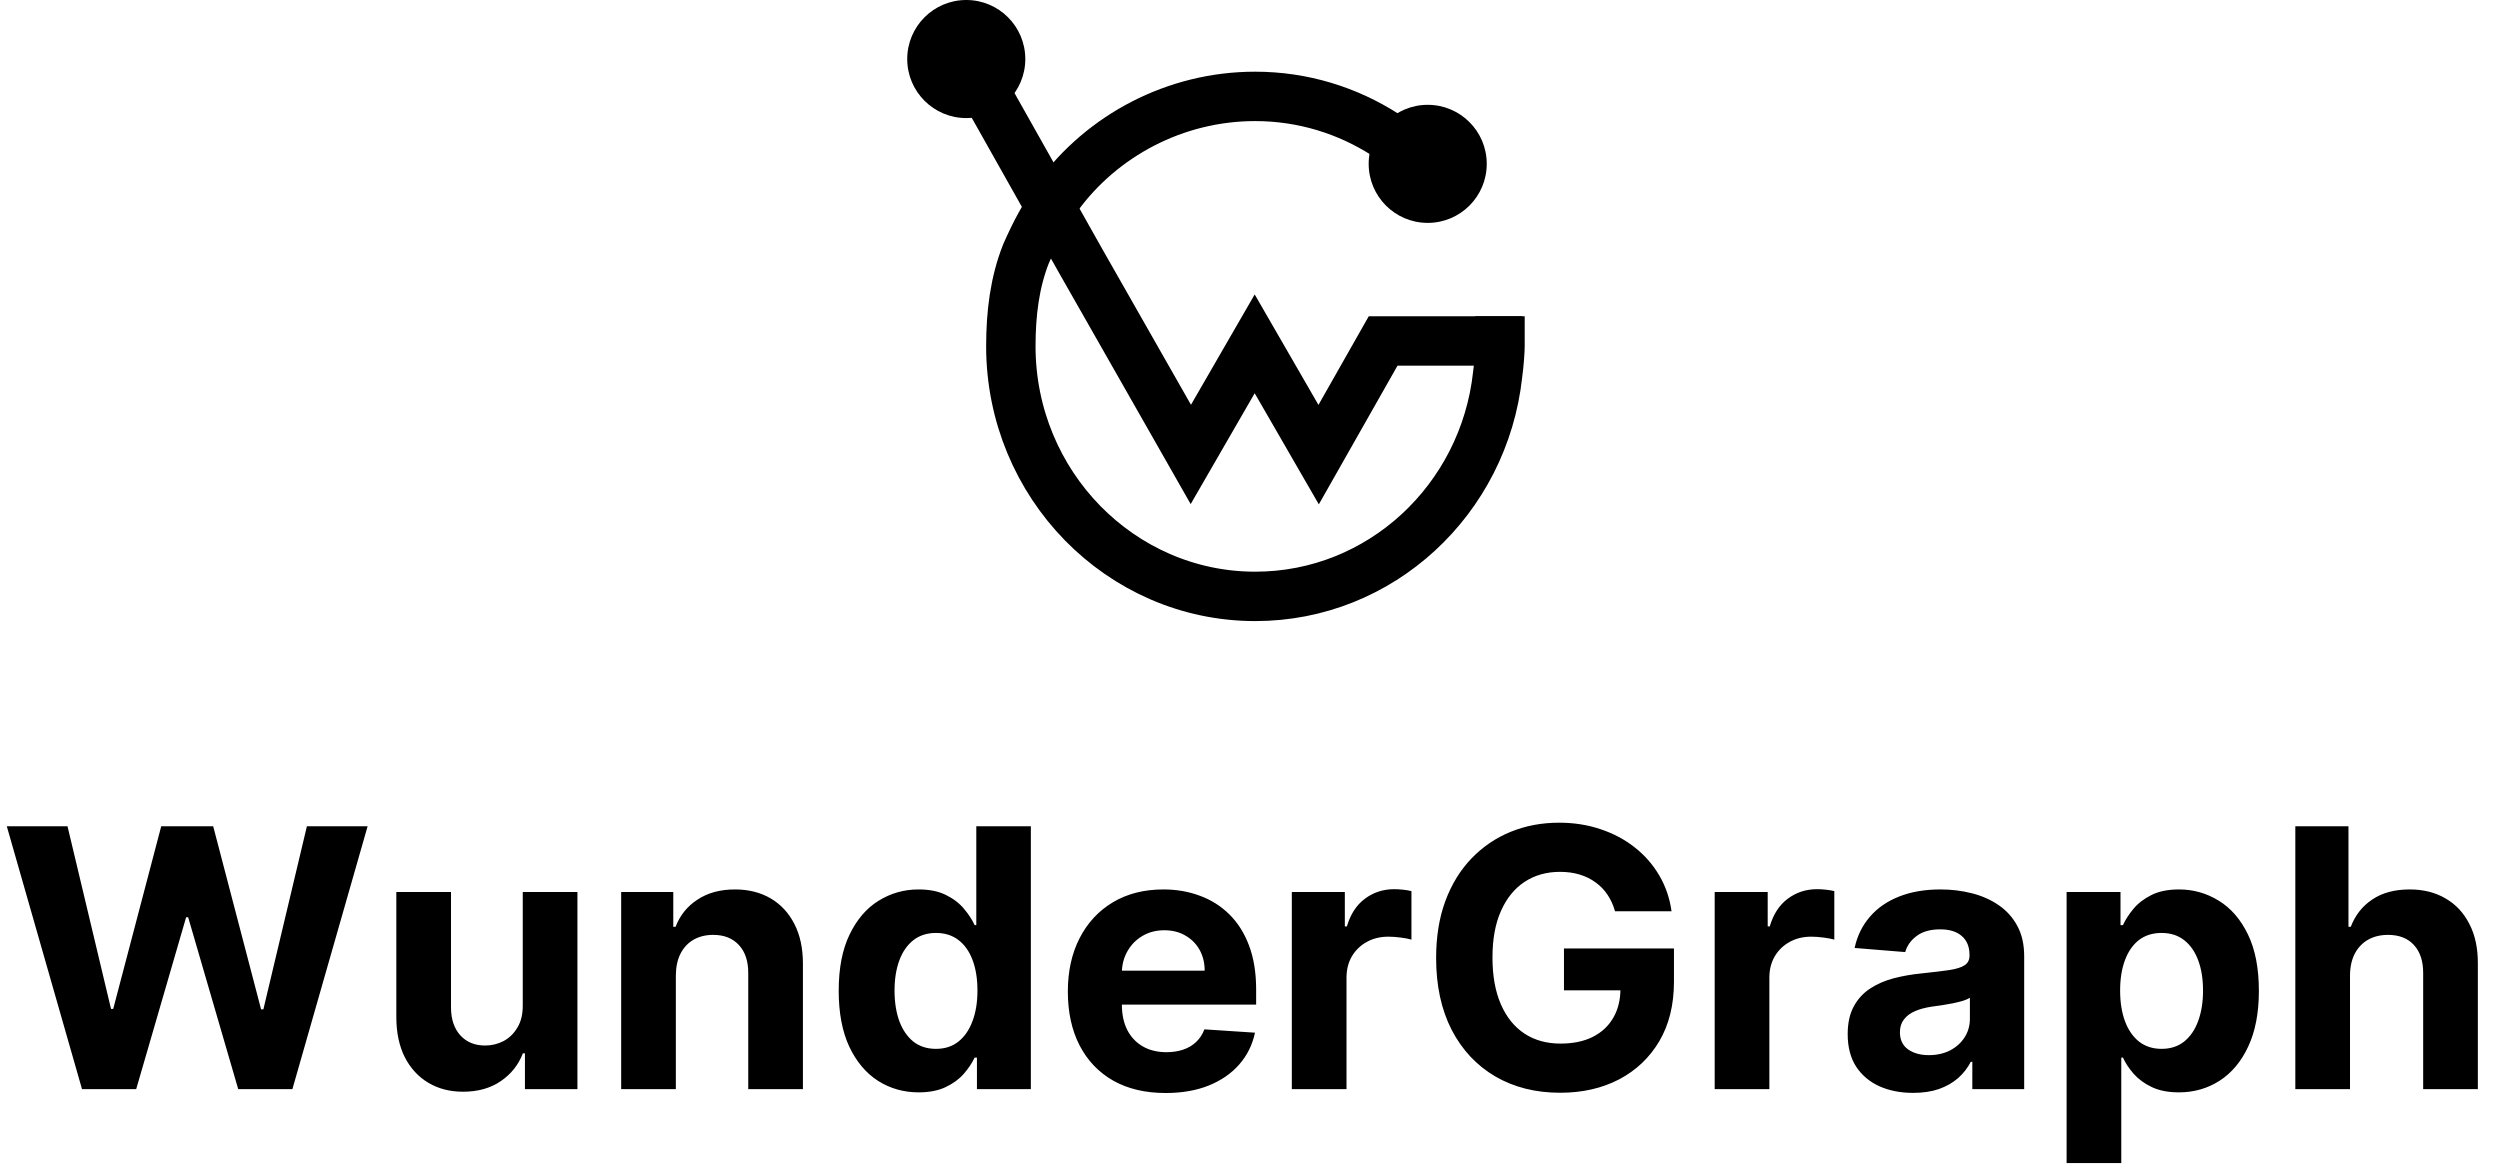
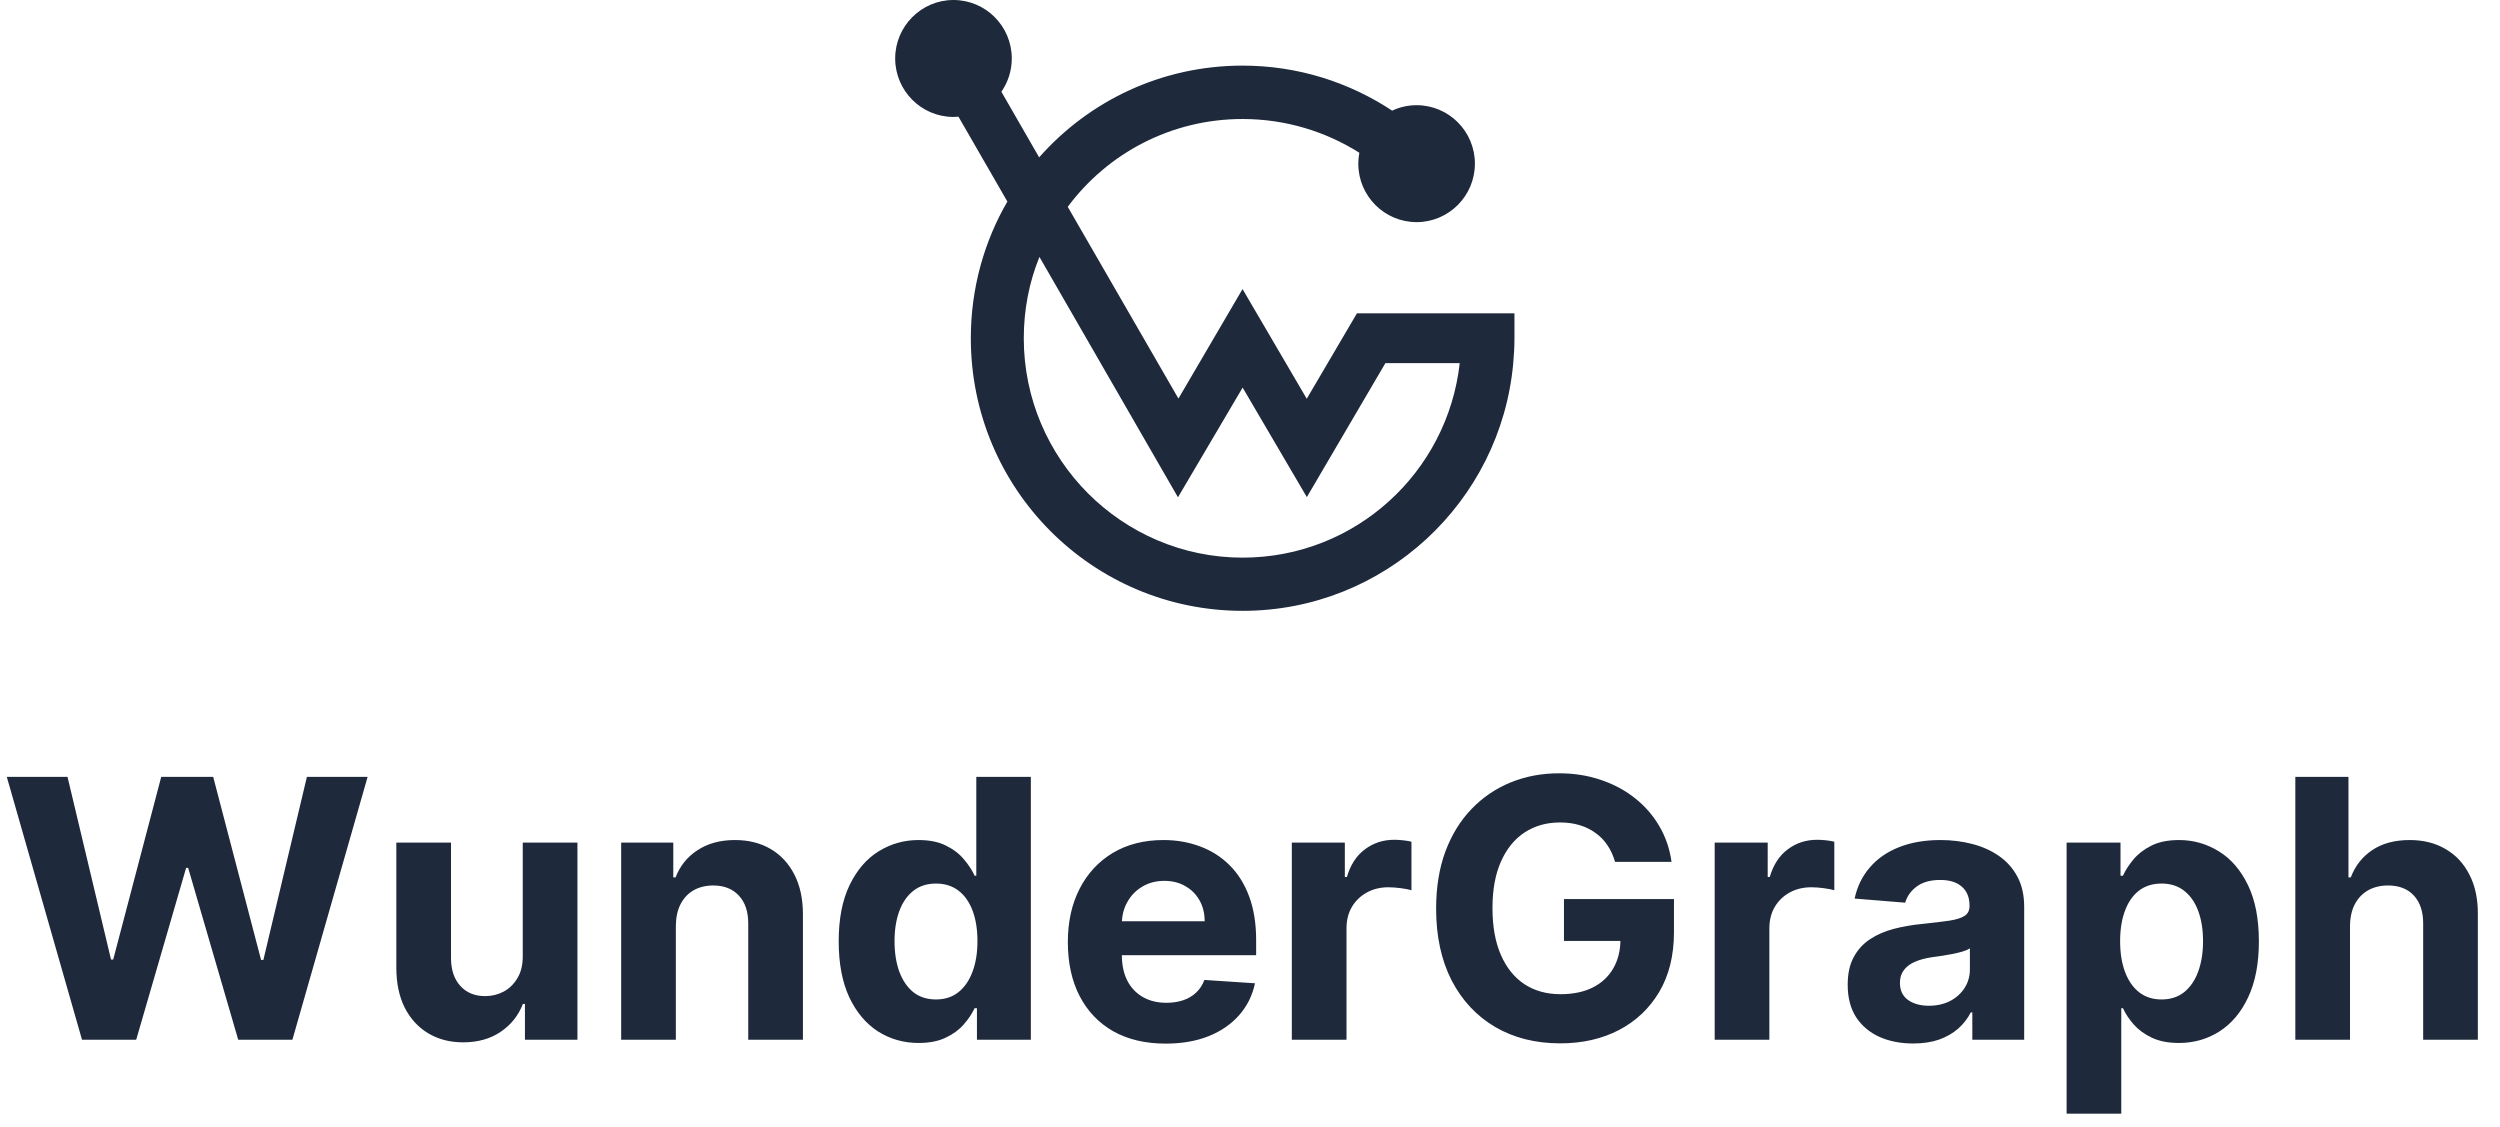
- <svg xmlns="http://www.w3.org/2000/svg" width="2075" height="976" viewBox="0 0 2075 976" fill="none">
-   <path d="M824 87L896.865 216.443L988.384 377.182L1041.39 285.387L1094.47 377.339L1148 283H1263.5" stroke="black" stroke-width="41" />
-   <circle cx="802" cy="49" r="49" fill="black" />
-   <circle cx="1185" cy="136" r="49" fill="black" />
-   <path d="M1149.99 111.93C1118.63 91.74 1081.54 80 1041.75 80C975.386 80 914.707 112.553 877.875 163.071C865.898 180.913 860.141 191.35 851.64 210.477C842.171 234.313 839 260.284 839 287.411C839 344.689 861.847 396.631 898.506 434.164C935.165 471.608 985.81 495 1041.84 495C1146 495 1231.74 414.597 1243.03 310.98C1244.43 300.938 1244.93 291.083 1245 287.411V262.5" stroke="black" stroke-width="41" />
-   <path d="M68.075 904L5.646 685.818H56.037L92.152 837.416H93.963L133.807 685.818H176.953L216.69 837.736H218.608L254.723 685.818H305.114L242.685 904H197.727L156.179 761.351H154.474L113.033 904H68.075ZM433.887 834.327V740.364H479.27V904H435.698V874.277H433.993C430.3 883.865 424.157 891.571 415.563 897.395C407.04 903.219 396.635 906.131 384.348 906.131C373.411 906.131 363.787 903.645 355.478 898.673C347.168 893.702 340.669 886.635 335.982 877.473C331.365 868.311 329.022 857.338 328.951 844.554V740.364H374.334V836.457C374.405 846.116 376.998 853.751 382.111 859.362C387.225 864.973 394.078 867.778 402.672 867.778C408.141 867.778 413.255 866.536 418.013 864.05C422.772 861.493 426.607 857.729 429.519 852.757C432.502 847.786 433.958 841.642 433.887 834.327ZM560.955 809.398V904H515.572V740.364H558.825V769.234H560.742C564.364 759.717 570.437 752.189 578.96 746.649C587.482 741.038 597.816 738.233 609.961 738.233C621.325 738.233 631.232 740.719 639.684 745.69C648.136 750.662 654.705 757.764 659.393 766.997C664.08 776.159 666.424 787.097 666.424 799.81V904H621.04V807.906C621.112 797.892 618.555 790.08 613.37 784.469C608.185 778.787 601.048 775.946 591.957 775.946C585.849 775.946 580.451 777.26 575.763 779.888C571.147 782.516 567.525 786.351 564.897 791.393C562.34 796.365 561.026 802.366 560.955 809.398ZM762.491 906.663C750.062 906.663 738.805 903.467 728.72 897.075C718.706 890.612 710.751 881.131 704.856 868.631C699.032 856.06 696.12 840.648 696.12 822.395C696.12 803.645 699.139 788.055 705.176 775.626C711.213 763.126 719.238 753.787 729.252 747.608C739.338 741.358 750.382 738.233 762.385 738.233C771.547 738.233 779.181 739.795 785.289 742.92C791.468 745.974 796.44 749.81 800.204 754.426C804.039 758.972 806.951 763.446 808.94 767.849H810.325V685.818H855.602V904H810.858V877.793H808.94C806.809 882.338 803.791 886.848 799.885 891.322C796.049 895.726 791.042 899.384 784.863 902.295C778.755 905.207 771.298 906.663 762.491 906.663ZM776.873 870.548C784.189 870.548 790.368 868.56 795.41 864.582C800.524 860.534 804.43 854.888 807.129 847.643C809.899 840.399 811.284 831.912 811.284 822.182C811.284 812.452 809.934 804 807.235 796.827C804.537 789.653 800.63 784.114 795.517 780.207C790.403 776.301 784.189 774.348 776.873 774.348C769.416 774.348 763.13 776.372 758.017 780.42C752.903 784.469 749.032 790.08 746.404 797.253C743.777 804.426 742.463 812.736 742.463 822.182C742.463 831.699 743.777 840.115 746.404 847.43C749.103 854.675 752.974 860.357 758.017 864.476C763.13 868.524 769.416 870.548 776.873 870.548ZM967.489 907.196C950.657 907.196 936.168 903.787 924.023 896.969C911.95 890.08 902.646 880.349 896.112 867.778C889.577 855.136 886.31 840.186 886.31 822.928C886.31 806.095 889.577 791.322 896.112 778.609C902.646 765.896 911.843 755.989 923.704 748.886C935.636 741.784 949.627 738.233 965.678 738.233C976.474 738.233 986.523 739.973 995.827 743.453C1005.2 746.862 1013.37 752.011 1020.33 758.901C1027.36 765.79 1032.83 774.455 1036.74 784.895C1040.64 795.264 1042.6 807.409 1042.6 821.33V833.794H904.421V805.669H999.876C999.876 799.135 998.455 793.347 995.614 788.304C992.773 783.261 988.832 779.32 983.789 776.479C978.817 773.567 973.029 772.111 966.424 772.111C959.535 772.111 953.427 773.709 948.1 776.905C942.844 780.03 938.725 784.256 935.742 789.582C932.759 794.838 931.232 800.697 931.161 807.161V833.901C931.161 841.997 932.653 848.993 935.636 854.888C938.69 860.783 942.987 865.328 948.526 868.524C954.066 871.72 960.636 873.318 968.235 873.318C973.278 873.318 977.894 872.608 982.085 871.188C986.275 869.767 989.862 867.636 992.844 864.795C995.827 861.955 998.1 858.474 999.663 854.355L1041.64 857.125C1039.51 867.21 1035.14 876.017 1028.53 883.545C1022 891.003 1013.55 896.827 1003.18 901.017C992.88 905.136 980.984 907.196 967.489 907.196ZM1072.21 904V740.364H1116.21V768.915H1117.92C1120.9 758.759 1125.91 751.088 1132.94 745.903C1139.97 740.648 1148.06 738.02 1157.23 738.02C1159.5 738.02 1161.95 738.162 1164.58 738.446C1167.21 738.73 1169.51 739.121 1171.5 739.618V779.888C1169.37 779.249 1166.42 778.68 1162.66 778.183C1158.9 777.686 1155.45 777.438 1152.33 777.438C1145.65 777.438 1139.68 778.893 1134.43 781.805C1129.24 784.646 1125.12 788.624 1122.07 793.737C1119.09 798.851 1117.6 804.746 1117.6 811.422V904H1072.21ZM1340.49 756.344C1339 751.159 1336.91 746.578 1334.21 742.601C1331.51 738.553 1328.2 735.143 1324.3 732.374C1320.46 729.533 1316.06 727.366 1311.09 725.875C1306.19 724.384 1300.75 723.638 1294.79 723.638C1283.64 723.638 1273.84 726.408 1265.39 731.947C1257 737.487 1250.47 745.548 1245.78 756.131C1241.1 766.642 1238.75 779.497 1238.75 794.696C1238.75 809.895 1241.06 822.821 1245.68 833.474C1250.29 844.128 1256.83 852.26 1265.28 857.871C1273.73 863.411 1283.71 866.18 1295.21 866.18C1305.66 866.18 1314.57 864.334 1321.95 860.641C1329.41 856.876 1335.09 851.585 1339 844.767C1342.98 837.949 1344.97 829.888 1344.97 820.584L1354.34 821.969H1298.09V787.239H1389.39V814.724C1389.39 833.901 1385.34 850.378 1377.25 864.156C1369.15 877.864 1358 888.446 1343.79 895.903C1329.59 903.29 1313.33 906.983 1295 906.983C1274.55 906.983 1256.58 902.473 1241.1 893.453C1225.61 884.362 1213.54 871.472 1204.87 854.781C1196.28 838.02 1191.98 818.134 1191.98 795.122C1191.98 777.437 1194.54 761.67 1199.65 747.821C1204.84 733.901 1212.08 722.111 1221.39 712.452C1230.69 702.793 1241.52 695.442 1253.88 690.399C1266.24 685.357 1279.63 682.835 1294.04 682.835C1306.4 682.835 1317.91 684.646 1328.56 688.268C1339.21 691.82 1348.66 696.862 1356.9 703.396C1365.21 709.93 1371.99 717.707 1377.25 726.727C1382.5 735.676 1385.88 745.548 1387.37 756.344H1340.49ZM1423.19 904V740.364H1467.19V768.915H1468.89C1471.88 758.759 1476.88 751.088 1483.91 745.903C1490.94 740.648 1499.04 738.02 1508.2 738.02C1510.48 738.02 1512.93 738.162 1515.55 738.446C1518.18 738.73 1520.49 739.121 1522.48 739.618V779.888C1520.35 779.249 1517.4 778.68 1513.64 778.183C1509.87 777.686 1506.43 777.438 1503.3 777.438C1496.63 777.438 1490.66 778.893 1485.4 781.805C1480.22 784.646 1476.1 788.624 1473.05 793.737C1470.06 798.851 1468.57 804.746 1468.57 811.422V904H1423.19ZM1587.92 907.089C1577.48 907.089 1568.17 905.278 1560.01 901.656C1551.84 897.963 1545.37 892.53 1540.62 885.357C1535.93 878.112 1533.58 869.092 1533.58 858.297C1533.58 849.206 1535.25 841.571 1538.59 835.392C1541.93 829.213 1546.48 824.241 1552.23 820.477C1557.98 816.713 1564.52 813.872 1571.83 811.955C1579.22 810.037 1586.96 808.688 1595.06 807.906C1604.57 806.912 1612.24 805.989 1618.07 805.136C1623.89 804.213 1628.12 802.864 1630.74 801.088C1633.37 799.312 1634.69 796.685 1634.69 793.205V792.565C1634.69 785.818 1632.56 780.598 1628.29 776.905C1624.1 773.212 1618.14 771.365 1610.4 771.365C1602.23 771.365 1595.73 773.176 1590.9 776.798C1586.07 780.349 1582.87 784.824 1581.31 790.222L1539.34 786.812C1541.47 776.869 1545.66 768.276 1551.91 761.031C1558.16 753.716 1566.22 748.105 1576.09 744.199C1586.04 740.222 1597.54 738.233 1610.61 738.233C1619.7 738.233 1628.4 739.298 1636.71 741.429C1645.09 743.56 1652.51 746.862 1658.98 751.337C1665.51 755.811 1670.66 761.564 1674.42 768.595C1678.19 775.555 1680.07 783.901 1680.07 793.631V904H1637.03V881.308H1635.75C1633.12 886.422 1629.61 890.932 1625.2 894.838C1620.8 898.673 1615.51 901.692 1609.33 903.893C1603.15 906.024 1596.01 907.089 1587.92 907.089ZM1600.91 875.768C1607.59 875.768 1613.49 874.455 1618.6 871.827C1623.71 869.128 1627.73 865.506 1630.64 860.96C1633.55 856.415 1635.01 851.266 1635.01 845.513V828.148C1633.58 829.071 1631.63 829.923 1629.15 830.705C1626.73 831.415 1624 832.089 1620.94 832.729C1617.89 833.297 1614.83 833.83 1611.78 834.327C1608.73 834.753 1605.96 835.143 1603.47 835.499C1598.14 836.28 1593.49 837.523 1589.52 839.227C1585.54 840.932 1582.45 843.24 1580.25 846.152C1578.05 848.993 1576.94 852.544 1576.94 856.805C1576.94 862.984 1579.18 867.707 1583.66 870.974C1588.2 874.17 1593.95 875.768 1600.91 875.768ZM1715.28 965.364V740.364H1760.02V767.849H1762.05C1764.04 763.446 1766.91 758.972 1770.68 754.426C1774.51 749.81 1779.48 745.974 1785.59 742.92C1791.77 739.795 1799.44 738.233 1808.6 738.233C1820.53 738.233 1831.54 741.358 1841.63 747.608C1851.71 753.787 1859.77 763.126 1865.81 775.626C1871.85 788.055 1874.87 803.645 1874.87 822.395C1874.87 840.648 1871.92 856.06 1866.02 868.631C1860.2 881.131 1852.25 890.612 1842.16 897.075C1832.15 903.467 1820.93 906.663 1808.5 906.663C1799.69 906.663 1792.2 905.207 1786.02 902.295C1779.91 899.384 1774.9 895.726 1771 891.322C1767.09 886.848 1764.11 882.338 1762.05 877.793H1760.66V965.364H1715.28ZM1759.7 822.182C1759.7 831.912 1761.05 840.399 1763.75 847.643C1766.45 854.888 1770.36 860.534 1775.47 864.582C1780.58 868.56 1786.8 870.548 1794.11 870.548C1801.5 870.548 1807.75 868.524 1812.86 864.476C1817.98 860.357 1821.85 854.675 1824.48 847.43C1827.18 840.115 1828.52 831.699 1828.52 822.182C1828.52 812.736 1827.21 804.426 1824.58 797.253C1821.95 790.08 1818.08 784.469 1812.97 780.42C1807.86 776.372 1801.57 774.348 1794.11 774.348C1786.73 774.348 1780.48 776.301 1775.36 780.207C1770.32 784.114 1766.45 789.653 1763.75 796.827C1761.05 804 1759.7 812.452 1759.7 822.182ZM1950.51 809.398V904H1905.12V685.818H1949.23V769.234H1951.15C1954.84 759.575 1960.8 752.011 1969.04 746.543C1977.28 741.003 1987.62 738.233 2000.04 738.233C2011.41 738.233 2021.32 740.719 2029.77 745.69C2038.29 750.591 2044.9 757.658 2049.58 766.891C2054.34 776.053 2056.69 787.026 2056.61 799.81V904H2011.23V807.906C2011.3 797.821 2008.74 789.973 2003.56 784.362C1998.45 778.751 1991.27 775.946 1982.04 775.946C1975.86 775.946 1970.39 777.26 1965.63 779.888C1960.95 782.516 1957.25 786.351 1954.55 791.393C1951.93 796.365 1950.58 802.366 1950.51 809.398Z" fill="black" />
+ <svg xmlns="http://www.w3.org/2000/svg" width="2075" height="935" viewBox="0 0 2075 935" fill="none">
+   <path d="M1126.3 259.976L1084.6 330.978L1031.31 239.924L978.1 330.822L886.223 171.653C919.209 127.335 971.877 98.778 1031.31 98.778C1066.94 98.778 1100.16 109.078 1128.25 126.789C1127.7 129.754 1127.39 132.719 1127.39 135.84C1127.39 162.68 1149.1 184.371 1175.78 184.371C1202.46 184.371 1224.17 162.602 1224.17 135.84C1224.17 109 1202.46 87.309 1175.78 87.309C1168.55 87.309 1161.62 88.947 1155.48 91.834C1119.85 68.271 1077.21 54.461 1031.31 54.461C964.019 54.461 903.727 83.876 862.495 130.612L831.143 76.151C836.589 68.271 839.779 58.83 839.779 48.531C839.779 21.691 818.073 0 791.389 0C764.705 0 743 21.769 743 48.531C743 75.293 764.705 97.062 791.389 97.062C792.79 97.062 794.112 96.984 795.512 96.828L836.122 167.283C816.751 200.6 805.782 239.534 805.782 280.73C805.782 343.228 830.988 399.795 871.831 440.758C912.674 481.72 969.076 507 1031.39 507C1148.86 507 1245.64 416.726 1255.99 301.407C1256.61 294.541 1257 287.753 1257 280.73V260.054H1126.3V259.976ZM1031.39 462.838C981.212 462.838 935.857 442.318 903.027 409.47C870.197 376.544 849.736 330.978 849.736 280.73C849.736 256.933 854.249 234.15 862.728 213.24L977.711 412.747L1031.39 321.693L1084.68 412.591L1149.87 301.407H1211.57C1201.45 392.305 1124.67 462.838 1031.39 462.838Z" fill="#1E293B" />
+   <path d="M68.075 863L5.646 644.818H56.037L92.152 796.416H93.963L133.807 644.818H176.953L216.69 796.736H218.608L254.723 644.818H305.114L242.685 863H197.727L156.179 720.351H154.474L113.033 863H68.075ZM433.887 793.327V699.364H479.27V863H435.698V833.277H433.993C430.3 842.865 424.157 850.571 415.563 856.395C407.04 862.219 396.635 865.131 384.348 865.131C373.411 865.131 363.787 862.645 355.478 857.673C347.168 852.702 340.669 845.635 335.982 836.473C331.365 827.311 329.022 816.338 328.951 803.554V699.364H374.334V795.457C374.405 805.116 376.998 812.751 382.111 818.362C387.225 823.973 394.078 826.778 402.672 826.778C408.141 826.778 413.255 825.536 418.013 823.05C422.772 820.493 426.607 816.729 429.519 811.757C432.502 806.786 433.958 800.642 433.887 793.327ZM560.955 768.398V863H515.572V699.364H558.825V728.234H560.742C564.364 718.717 570.437 711.189 578.96 705.649C587.482 700.038 597.816 697.233 609.961 697.233C621.325 697.233 631.232 699.719 639.684 704.69C648.136 709.662 654.705 716.764 659.393 725.997C664.08 735.159 666.424 746.097 666.424 758.81V863H621.04V766.906C621.112 756.892 618.555 749.08 613.37 743.469C608.185 737.787 601.048 734.946 591.957 734.946C585.849 734.946 580.451 736.26 575.763 738.888C571.147 741.516 567.525 745.351 564.897 750.393C562.34 755.365 561.026 761.366 560.955 768.398ZM762.491 865.663C750.062 865.663 738.805 862.467 728.72 856.075C718.706 849.612 710.751 840.131 704.856 827.631C699.032 815.06 696.12 799.648 696.12 781.395C696.12 762.645 699.139 747.055 705.176 734.626C711.213 722.126 719.238 712.787 729.252 706.608C739.338 700.358 750.382 697.233 762.385 697.233C771.547 697.233 779.181 698.795 785.289 701.92C791.468 704.974 796.44 708.81 800.204 713.426C804.039 717.972 806.951 722.446 808.94 726.849H810.325V644.818H855.602V863H810.858V836.793H808.94C806.809 841.338 803.791 845.848 799.885 850.322C796.049 854.726 791.042 858.384 784.863 861.295C778.755 864.207 771.298 865.663 762.491 865.663ZM776.873 829.548C784.189 829.548 790.368 827.56 795.41 823.582C800.524 819.534 804.43 813.888 807.129 806.643C809.899 799.399 811.284 790.912 811.284 781.182C811.284 771.452 809.934 763 807.235 755.827C804.537 748.653 800.63 743.114 795.517 739.207C790.403 735.301 784.189 733.348 776.873 733.348C769.416 733.348 763.13 735.372 758.017 739.42C752.903 743.469 749.032 749.08 746.404 756.253C743.777 763.426 742.463 771.736 742.463 781.182C742.463 790.699 743.777 799.115 746.404 806.43C749.103 813.675 752.974 819.357 758.017 823.476C763.13 827.524 769.416 829.548 776.873 829.548ZM967.489 866.196C950.657 866.196 936.168 862.787 924.023 855.969C911.95 849.08 902.646 839.349 896.112 826.778C889.577 814.136 886.31 799.186 886.31 781.928C886.31 765.095 889.577 750.322 896.112 737.609C902.646 724.896 911.843 714.989 923.704 707.886C935.636 700.784 949.627 697.233 965.678 697.233C976.474 697.233 986.523 698.973 995.827 702.453C1005.2 705.862 1013.37 711.011 1020.33 717.901C1027.36 724.79 1032.83 733.455 1036.74 743.895C1040.64 754.264 1042.6 766.409 1042.6 780.33V792.794H904.421V764.669H999.876C999.876 758.135 998.455 752.347 995.614 747.304C992.773 742.261 988.832 738.32 983.789 735.479C978.817 732.567 973.029 731.111 966.424 731.111C959.535 731.111 953.427 732.709 948.1 735.905C942.844 739.03 938.725 743.256 935.742 748.582C932.759 753.838 931.232 759.697 931.161 766.161V792.901C931.161 800.997 932.653 807.993 935.636 813.888C938.69 819.783 942.987 824.328 948.526 827.524C954.066 830.72 960.636 832.318 968.235 832.318C973.278 832.318 977.894 831.608 982.085 830.188C986.275 828.767 989.862 826.636 992.844 823.795C995.827 820.955 998.1 817.474 999.663 813.355L1041.64 816.125C1039.51 826.21 1035.14 835.017 1028.53 842.545C1022 850.003 1013.55 855.827 1003.18 860.017C992.88 864.136 980.984 866.196 967.489 866.196ZM1072.21 863V699.364H1116.21V727.915H1117.92C1120.9 717.759 1125.91 710.088 1132.94 704.903C1139.97 699.648 1148.06 697.02 1157.23 697.02C1159.5 697.02 1161.95 697.162 1164.58 697.446C1167.21 697.73 1169.51 698.121 1171.5 698.618V738.888C1169.37 738.249 1166.42 737.68 1162.66 737.183C1158.9 736.686 1155.45 736.438 1152.33 736.438C1145.65 736.438 1139.68 737.893 1134.43 740.805C1129.24 743.646 1125.12 747.624 1122.07 752.737C1119.09 757.851 1117.6 763.746 1117.6 770.422V863H1072.21ZM1340.49 715.344C1339 710.159 1336.91 705.578 1334.21 701.601C1331.51 697.553 1328.2 694.143 1324.3 691.374C1320.46 688.533 1316.06 686.366 1311.09 684.875C1306.19 683.384 1300.75 682.638 1294.79 682.638C1283.64 682.638 1273.84 685.408 1265.39 690.947C1257 696.487 1250.47 704.548 1245.78 715.131C1241.1 725.642 1238.75 738.497 1238.75 753.696C1238.75 768.895 1241.06 781.821 1245.68 792.474C1250.29 803.128 1256.83 811.26 1265.28 816.871C1273.73 822.411 1283.71 825.18 1295.21 825.18C1305.66 825.18 1314.57 823.334 1321.95 819.641C1329.41 815.876 1335.09 810.585 1339 803.767C1342.98 796.949 1344.97 788.888 1344.97 779.584L1354.34 780.969H1298.09V746.239H1389.39V773.724C1389.39 792.901 1385.34 809.378 1377.25 823.156C1369.15 836.864 1358 847.446 1343.79 854.903C1329.59 862.29 1313.33 865.983 1295 865.983C1274.55 865.983 1256.58 861.473 1241.1 852.453C1225.61 843.362 1213.54 830.472 1204.87 813.781C1196.28 797.02 1191.98 777.134 1191.98 754.122C1191.98 736.437 1194.54 720.67 1199.65 706.821C1204.84 692.901 1212.08 681.111 1221.39 671.452C1230.69 661.793 1241.52 654.442 1253.88 649.399C1266.24 644.357 1279.63 641.835 1294.04 641.835C1306.4 641.835 1317.91 643.646 1328.56 647.268C1339.21 650.82 1348.66 655.862 1356.9 662.396C1365.21 668.93 1371.99 676.707 1377.25 685.727C1382.5 694.676 1385.88 704.548 1387.37 715.344H1340.49ZM1423.19 863V699.364H1467.19V727.915H1468.89C1471.88 717.759 1476.88 710.088 1483.91 704.903C1490.94 699.648 1499.04 697.02 1508.2 697.02C1510.48 697.02 1512.93 697.162 1515.55 697.446C1518.18 697.73 1520.49 698.121 1522.48 698.618V738.888C1520.35 738.249 1517.4 737.68 1513.64 737.183C1509.87 736.686 1506.43 736.438 1503.3 736.438C1496.63 736.438 1490.66 737.893 1485.4 740.805C1480.22 743.646 1476.1 747.624 1473.05 752.737C1470.06 757.851 1468.57 763.746 1468.57 770.422V863H1423.19ZM1587.92 866.089C1577.48 866.089 1568.17 864.278 1560.01 860.656C1551.84 856.963 1545.37 851.53 1540.62 844.357C1535.93 837.112 1533.58 828.092 1533.58 817.297C1533.58 808.206 1535.25 800.571 1538.59 794.392C1541.93 788.213 1546.48 783.241 1552.23 779.477C1557.98 775.713 1564.52 772.872 1571.83 770.955C1579.22 769.037 1586.96 767.688 1595.06 766.906C1604.57 765.912 1612.24 764.989 1618.07 764.136C1623.89 763.213 1628.12 761.864 1630.74 760.088C1633.37 758.312 1634.69 755.685 1634.69 752.205V751.565C1634.69 744.818 1632.56 739.598 1628.29 735.905C1624.1 732.212 1618.14 730.365 1610.4 730.365C1602.23 730.365 1595.73 732.176 1590.9 735.798C1586.07 739.349 1582.87 743.824 1581.31 749.222L1539.34 745.812C1541.47 735.869 1545.66 727.276 1551.91 720.031C1558.16 712.716 1566.22 707.105 1576.09 703.199C1586.04 699.222 1597.54 697.233 1610.61 697.233C1619.7 697.233 1628.4 698.298 1636.71 700.429C1645.09 702.56 1652.51 705.862 1658.98 710.337C1665.51 714.811 1670.66 720.564 1674.42 727.595C1678.19 734.555 1680.07 742.901 1680.07 752.631V863H1637.03V840.308H1635.75C1633.12 845.422 1629.61 849.932 1625.2 853.838C1620.8 857.673 1615.51 860.692 1609.33 862.893C1603.15 865.024 1596.01 866.089 1587.92 866.089ZM1600.91 834.768C1607.59 834.768 1613.49 833.455 1618.6 830.827C1623.71 828.128 1627.73 824.506 1630.64 819.96C1633.55 815.415 1635.01 810.266 1635.01 804.513V787.148C1633.58 788.071 1631.63 788.923 1629.15 789.705C1626.73 790.415 1624 791.089 1620.94 791.729C1617.89 792.297 1614.83 792.83 1611.78 793.327C1608.73 793.753 1605.96 794.143 1603.47 794.499C1598.14 795.28 1593.49 796.523 1589.52 798.227C1585.54 799.932 1582.45 802.24 1580.25 805.152C1578.05 807.993 1576.94 811.544 1576.94 815.805C1576.94 821.984 1579.18 826.707 1583.66 829.974C1588.2 833.17 1593.95 834.768 1600.91 834.768ZM1715.28 924.364V699.364H1760.02V726.849H1762.05C1764.04 722.446 1766.91 717.972 1770.68 713.426C1774.51 708.81 1779.48 704.974 1785.59 701.92C1791.77 698.795 1799.44 697.233 1808.6 697.233C1820.53 697.233 1831.54 700.358 1841.63 706.608C1851.71 712.787 1859.77 722.126 1865.81 734.626C1871.85 747.055 1874.87 762.645 1874.87 781.395C1874.87 799.648 1871.92 815.06 1866.02 827.631C1860.2 840.131 1852.25 849.612 1842.16 856.075C1832.15 862.467 1820.93 865.663 1808.5 865.663C1799.69 865.663 1792.2 864.207 1786.02 861.295C1779.91 858.384 1774.9 854.726 1771 850.322C1767.09 845.848 1764.11 841.338 1762.05 836.793H1760.66V924.364H1715.28ZM1759.7 781.182C1759.7 790.912 1761.05 799.399 1763.75 806.643C1766.45 813.888 1770.36 819.534 1775.47 823.582C1780.58 827.56 1786.8 829.548 1794.11 829.548C1801.5 829.548 1807.75 827.524 1812.86 823.476C1817.98 819.357 1821.85 813.675 1824.48 806.43C1827.18 799.115 1828.52 790.699 1828.52 781.182C1828.52 771.736 1827.21 763.426 1824.58 756.253C1821.95 749.08 1818.08 743.469 1812.97 739.42C1807.86 735.372 1801.57 733.348 1794.11 733.348C1786.73 733.348 1780.48 735.301 1775.36 739.207C1770.32 743.114 1766.45 748.653 1763.75 755.827C1761.05 763 1759.7 771.452 1759.7 781.182ZM1950.51 768.398V863H1905.12V644.818H1949.23V728.234H1951.15C1954.84 718.575 1960.8 711.011 1969.04 705.543C1977.28 700.003 1987.62 697.233 2000.04 697.233C2011.41 697.233 2021.32 699.719 2029.77 704.69C2038.29 709.591 2044.9 716.658 2049.58 725.891C2054.34 735.053 2056.69 746.026 2056.61 758.81V863H2011.23V766.906C2011.3 756.821 2008.74 748.973 2003.56 743.362C1998.45 737.751 1991.27 734.946 1982.04 734.946C1975.86 734.946 1970.39 736.26 1965.63 738.888C1960.95 741.516 1957.25 745.351 1954.55 750.393C1951.93 755.365 1950.58 761.366 1950.51 768.398Z" fill="#1E293B" />
</svg>
